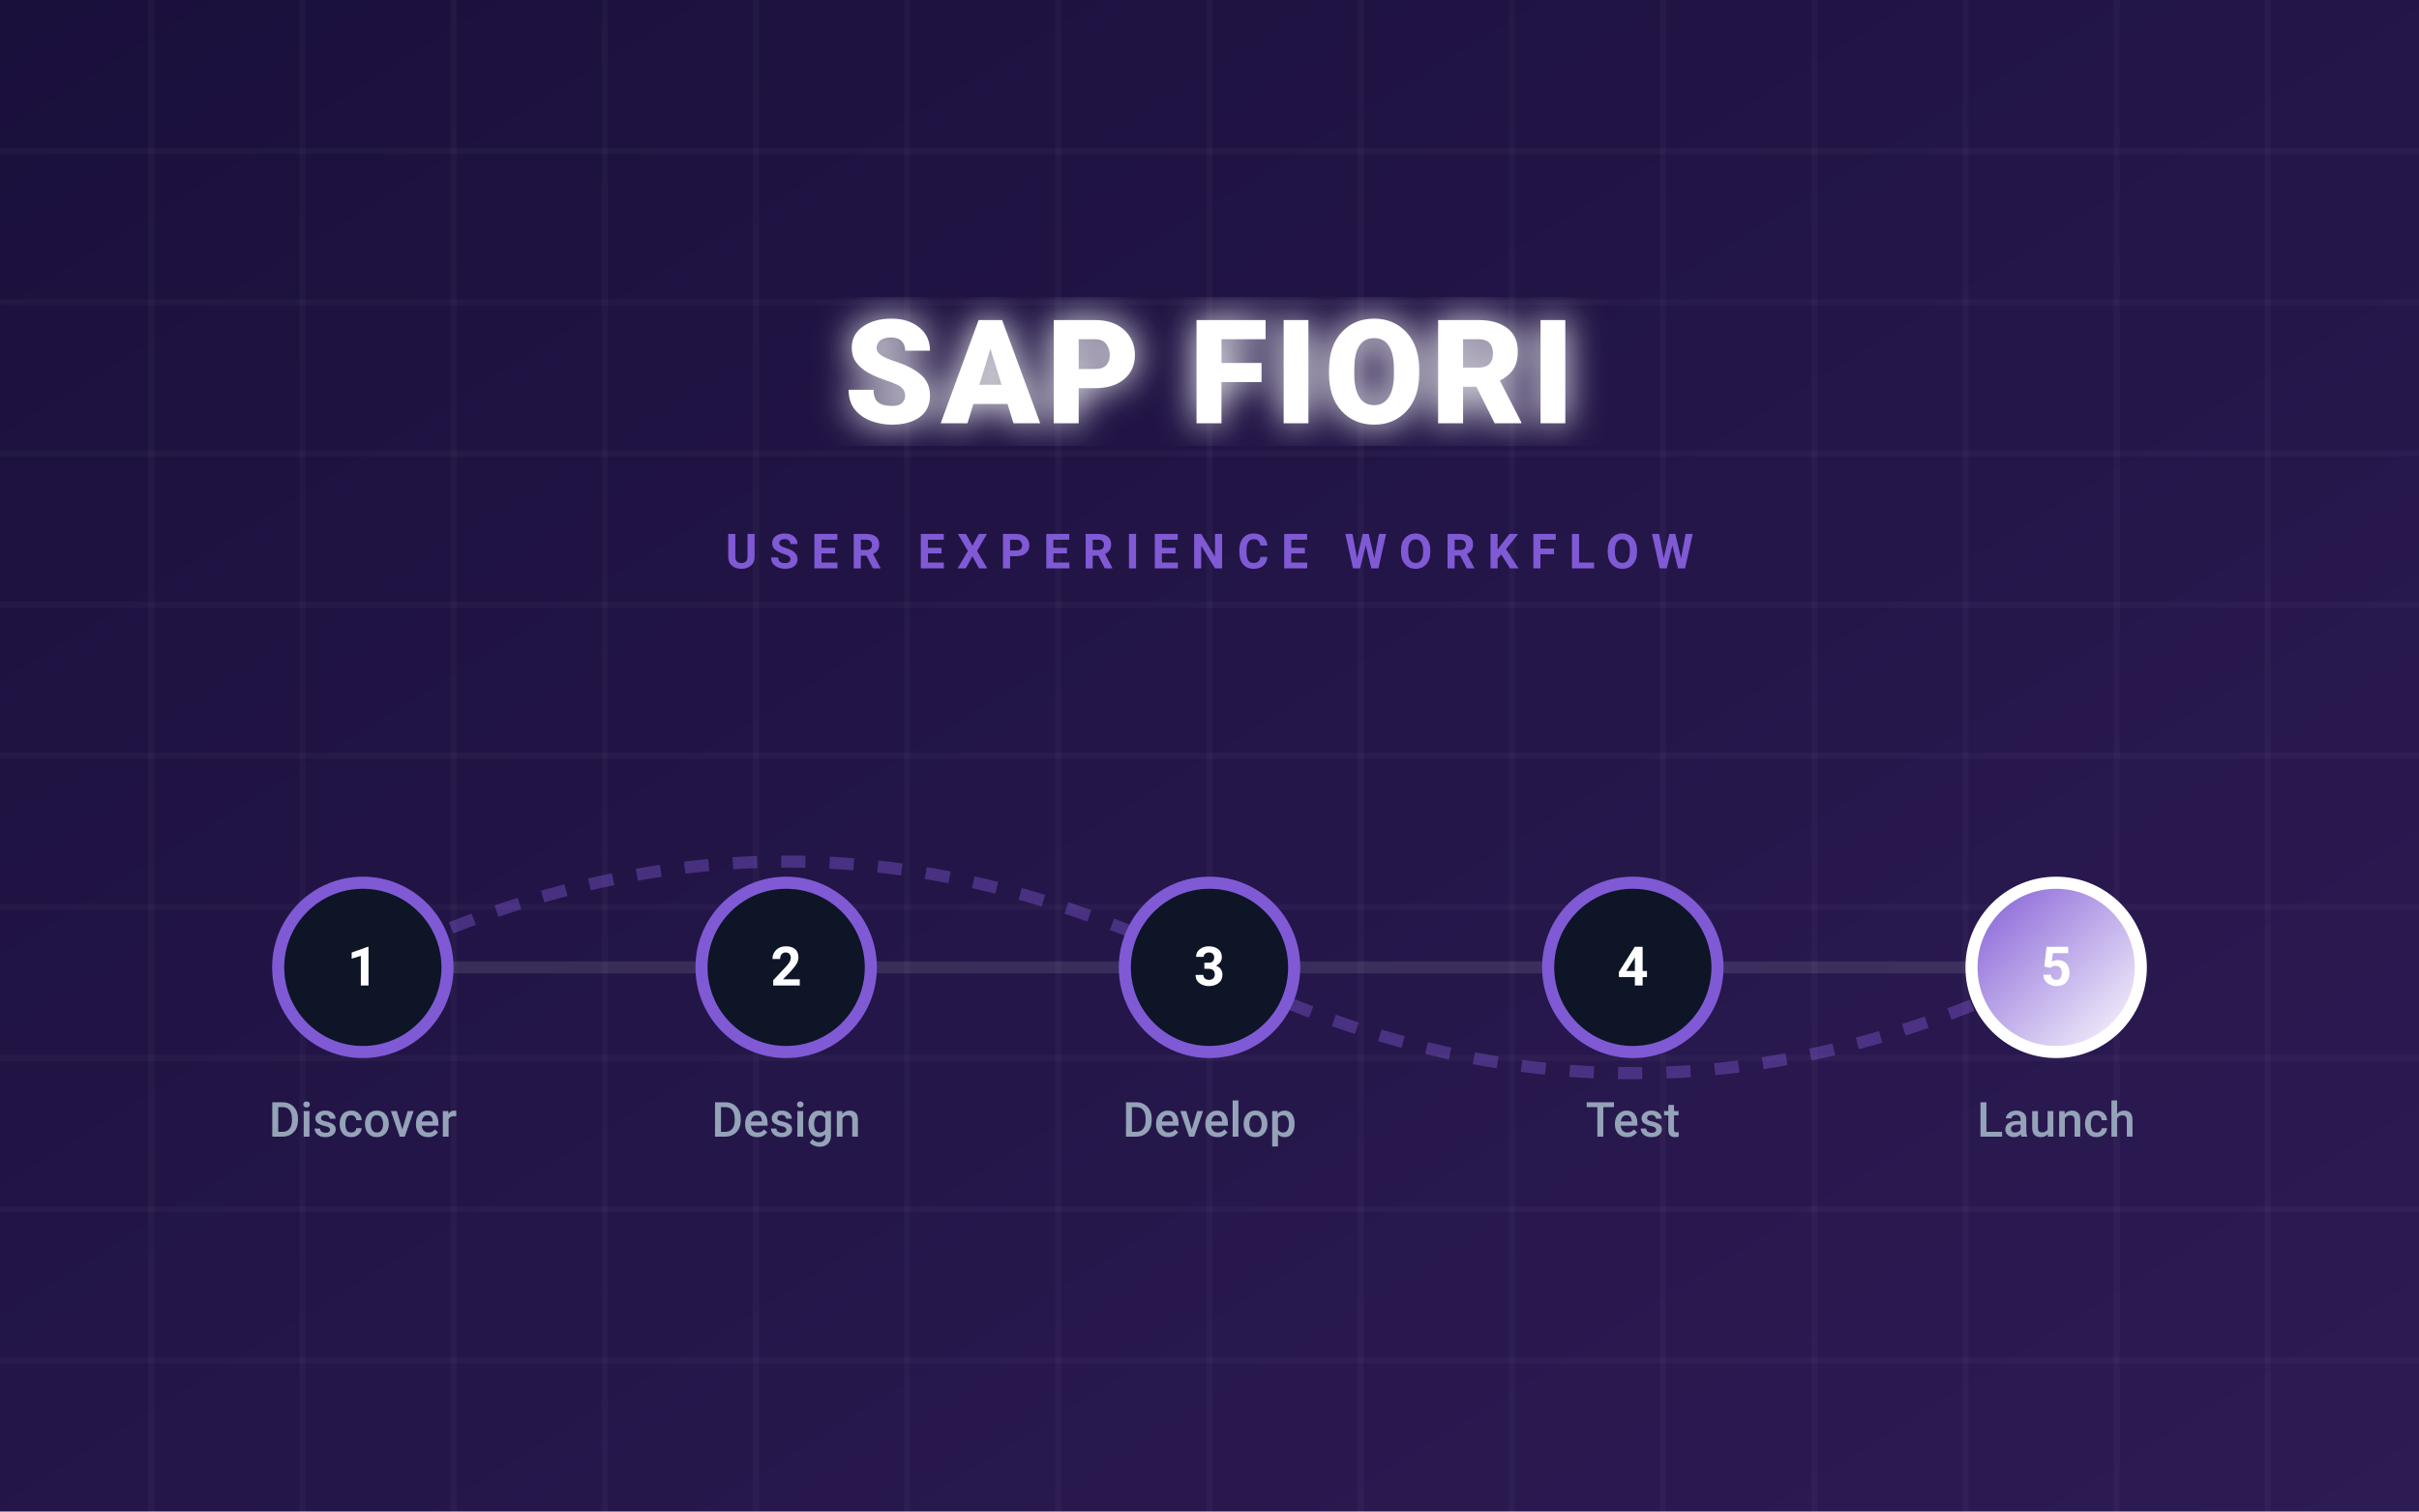
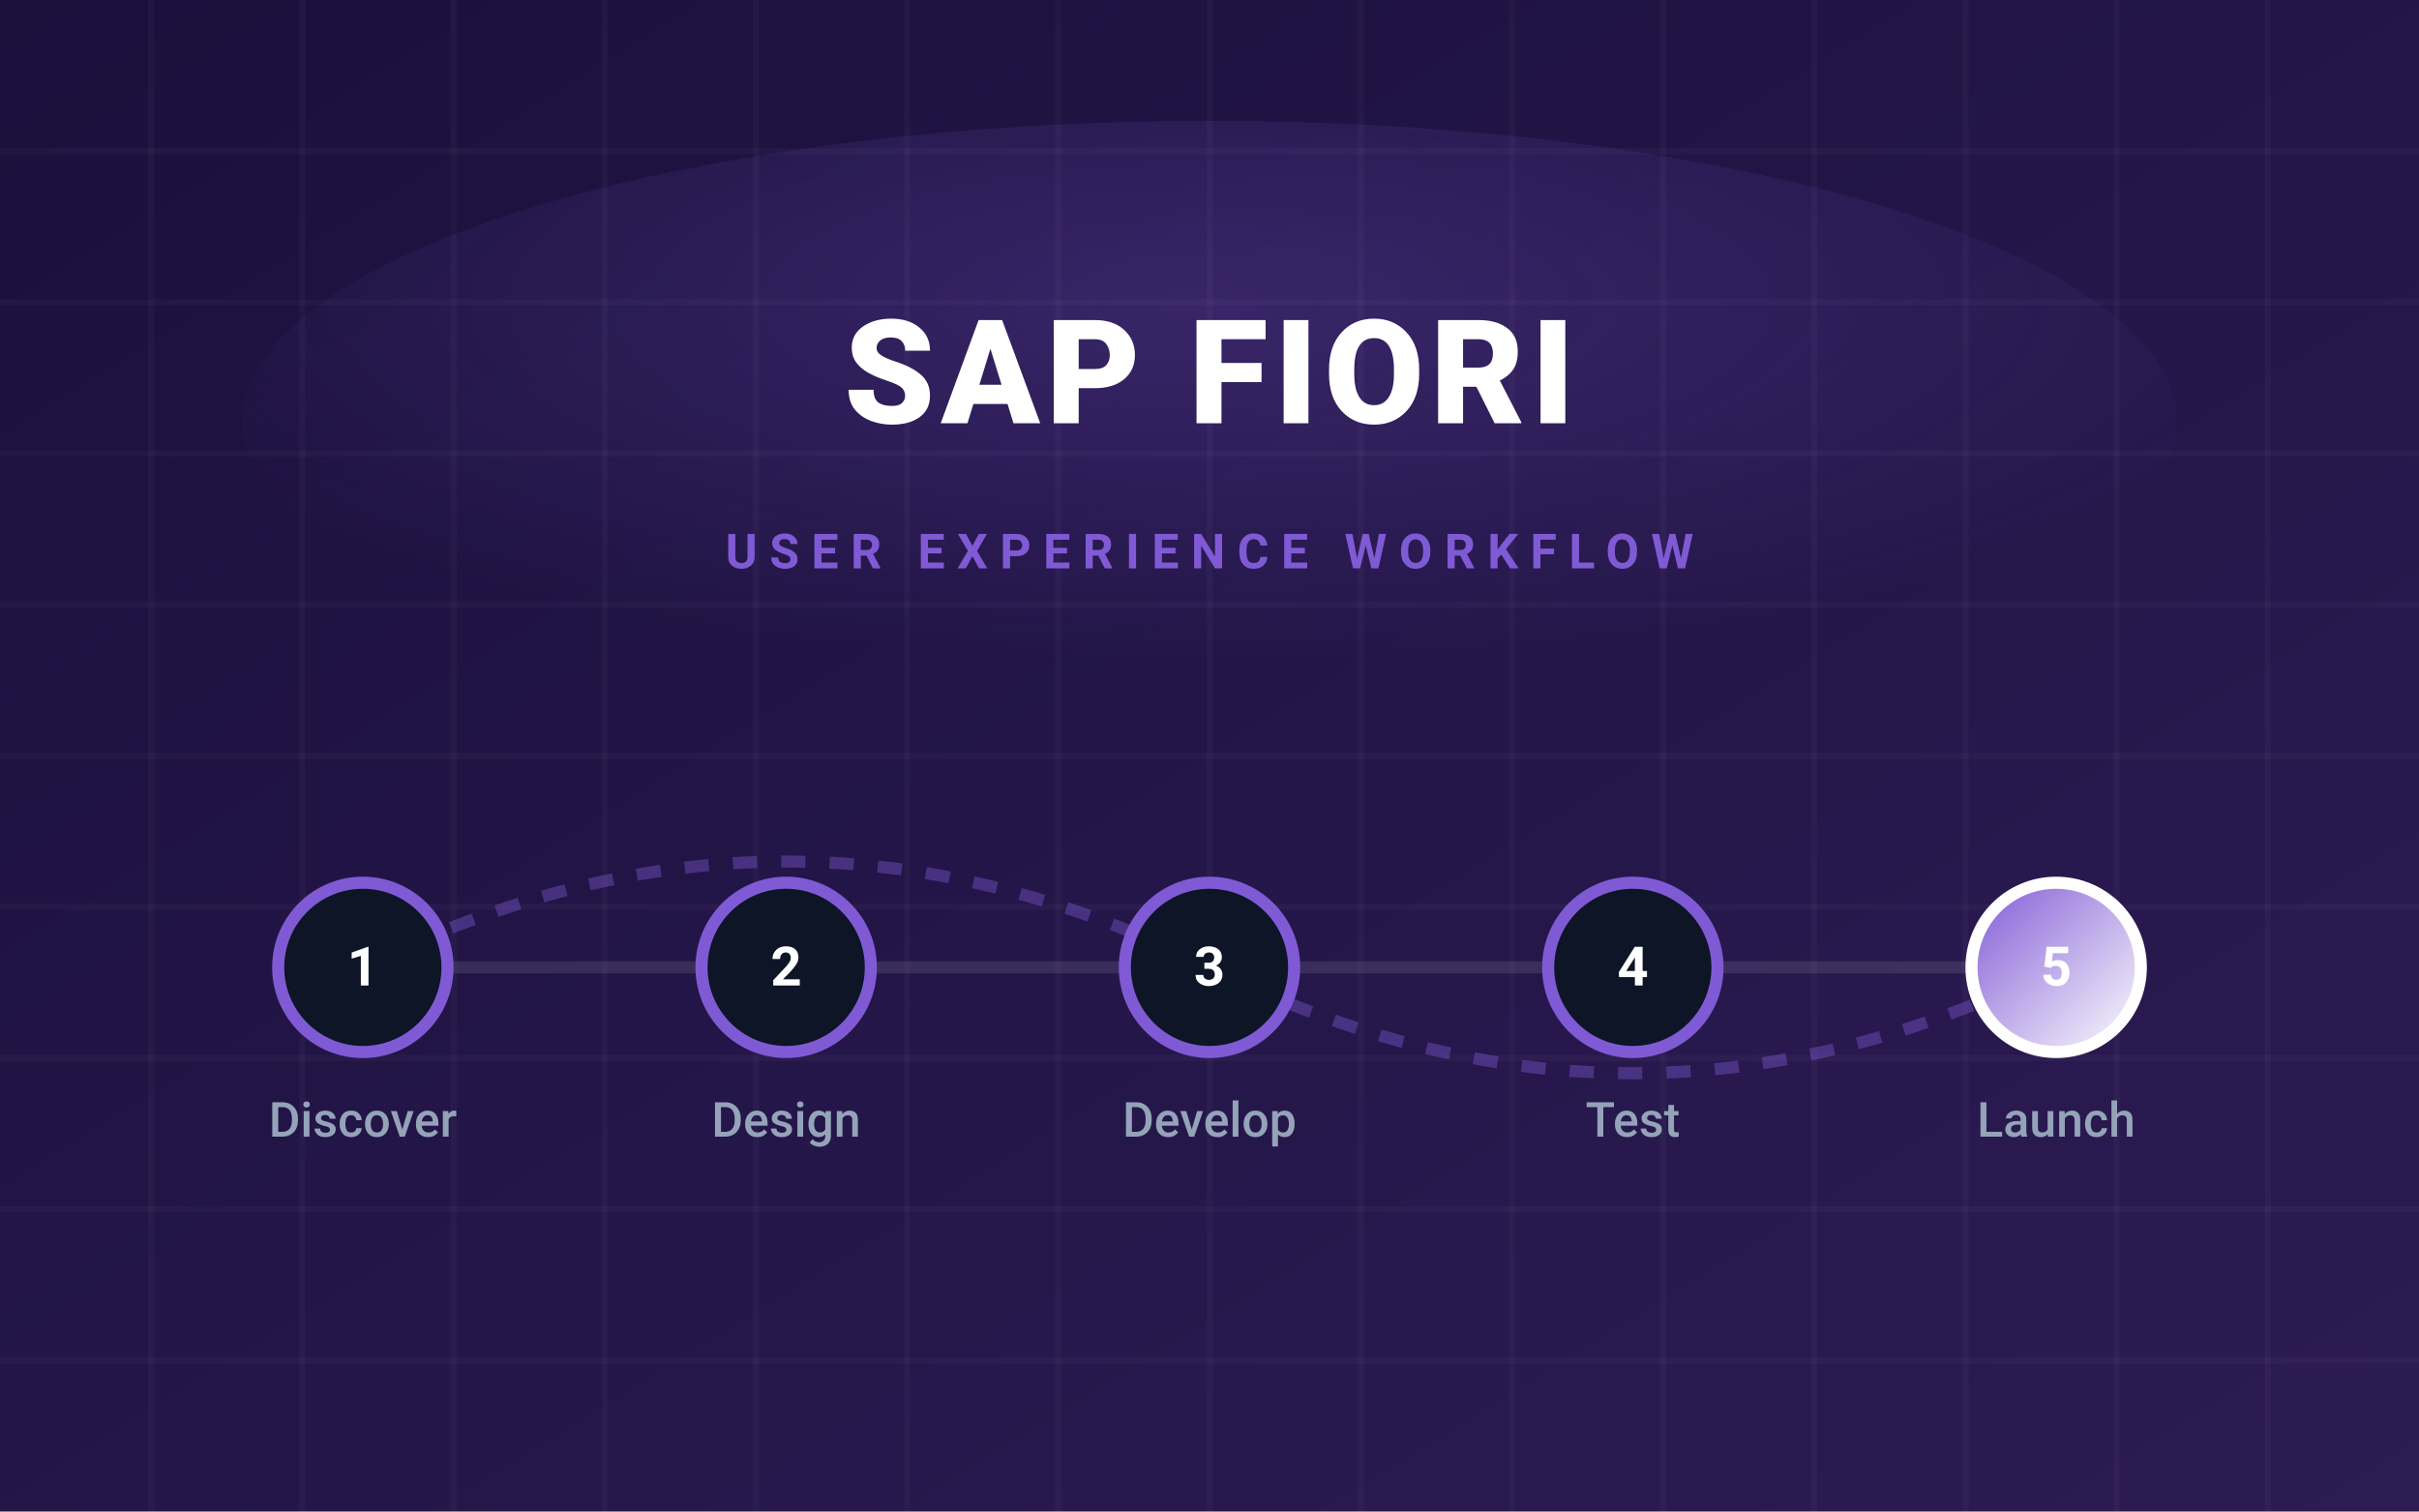
<svg xmlns="http://www.w3.org/2000/svg" viewBox="0 0 400 250" width="100%" height="100%">
  <defs>
    <linearGradient id="bg-SAP-FIORI" x1="0%" y1="0%" x2="100%" y2="100%">
      <stop offset="0%" stop-color="#1a103c" />
      <stop offset="100%" stop-color="#2d1b54" />
    </linearGradient>
    <linearGradient id="node-grad-SAP-FIORI" x1="0%" y1="0%" x2="100%" y2="100%">
      <stop offset="0%" stop-color="#805ad5" />
      <stop offset="100%" stop-color="#ffffff" />
    </linearGradient>
-     <filter id="glow" x="-20%" y="-20%" width="140%" height="140%">
-       <feGaussianBlur stdDeviation="3" result="blur" />
-       <feComposite in="SourceGraphic" in2="blur" operator="over" />
-     </filter>
+     <radialGradient id="ambient-glow-SAP-FIORI" cx="50%" cy="30%" r="60%">
+       <stop offset="0%" stop-color="#805ad5" stop-opacity="0.25" />
+       <stop offset="100%" stop-color="#805ad5" stop-opacity="0" />
+     </radialGradient>
  </defs>
  <rect width="100%" height="100%" fill="url(#bg-SAP-FIORI)" />
+   <ellipse cx="200" cy="70" rx="160" ry="50" fill="url(#ambient-glow-SAP-FIORI)" />
  <path d="M 0,25 L 400,25 M 0,50 L 400,50 M 0,75 L 400,75 M 0,100 L 400,100 M 0,125 L 400,125 M 0,150 L 400,150 M 0,175 L 400,175 M 0,200 L 400,200 M 0,225 L 400,225" fill="none" stroke="rgba(255,255,255,0.03)" stroke-width="1" />
  <path d="M 25,0 L 25,250 M 50,0 L 50,250 M 75,0 L 75,250 M 100,0 L 100,250 M 125,0 L 125,250 M 150,0 L 150,250 M 175,0 L 175,250 M 200,0 L 200,250 M 225,0 L 225,250 M 250,0 L 250,250 M 275,0 L 275,250 M 300,0 L 300,250 M 325,0 L 325,250 M 350,0 L 350,250 M 375,0 L 375,250" fill="none" stroke="rgba(255,255,255,0.03)" stroke-width="1" />
  <path d="M 60,160 Q 130,125 200,160 T 340,160" fill="none" stroke="#805ad5" stroke-width="2" stroke-dasharray="4 4" opacity="0.4" />
  <path d="M 60,160 L 340,160" fill="none" stroke="rgba(255,255,255,0.1)" stroke-width="2" />
  <circle cx="60" cy="160" r="14" fill="#0d1527" stroke="#805ad5" stroke-width="2" />
  <text x="60" y="163" font-family="-apple-system, BlinkMacSystemFont, 'Segoe UI', Roboto, sans-serif" font-size="9" fill="#ffffff" font-weight="bold" text-anchor="middle">1</text>
  <text x="60" y="188" font-family="-apple-system, BlinkMacSystemFont, 'Segoe UI', Roboto, sans-serif" font-size="8" fill="#94a3b8" text-anchor="middle" font-weight="500">Discover</text>
  <circle cx="130" cy="160" r="14" fill="#0d1527" stroke="#805ad5" stroke-width="2" />
  <text x="130" y="163" font-family="-apple-system, BlinkMacSystemFont, 'Segoe UI', Roboto, sans-serif" font-size="9" fill="#ffffff" font-weight="bold" text-anchor="middle">2</text>
  <text x="130" y="188" font-family="-apple-system, BlinkMacSystemFont, 'Segoe UI', Roboto, sans-serif" font-size="8" fill="#94a3b8" text-anchor="middle" font-weight="500">Design</text>
  <circle cx="200" cy="160" r="14" fill="#0d1527" stroke="#805ad5" stroke-width="2" />
  <text x="200" y="163" font-family="-apple-system, BlinkMacSystemFont, 'Segoe UI', Roboto, sans-serif" font-size="9" fill="#ffffff" font-weight="bold" text-anchor="middle">3</text>
  <text x="200" y="188" font-family="-apple-system, BlinkMacSystemFont, 'Segoe UI', Roboto, sans-serif" font-size="8" fill="#94a3b8" text-anchor="middle" font-weight="500">Develop</text>
  <circle cx="270" cy="160" r="14" fill="#0d1527" stroke="#805ad5" stroke-width="2" />
  <text x="270" y="163" font-family="-apple-system, BlinkMacSystemFont, 'Segoe UI', Roboto, sans-serif" font-size="9" fill="#ffffff" font-weight="bold" text-anchor="middle">4</text>
  <text x="270" y="188" font-family="-apple-system, BlinkMacSystemFont, 'Segoe UI', Roboto, sans-serif" font-size="8" fill="#94a3b8" text-anchor="middle" font-weight="500">Test</text>
  <circle cx="340" cy="160" r="14" fill="url(#node-grad-SAP-FIORI)" stroke="#ffffff" stroke-width="2" />
  <text x="340" y="163" font-family="-apple-system, BlinkMacSystemFont, 'Segoe UI', Roboto, sans-serif" font-size="9" fill="#ffffff" font-weight="bold" text-anchor="middle">5</text>
  <text x="340" y="188" font-family="-apple-system, BlinkMacSystemFont, 'Segoe UI', Roboto, sans-serif" font-size="8" fill="#94a3b8" text-anchor="middle" font-weight="500">Launch</text>
-   <text x="200" y="70" font-family="-apple-system, BlinkMacSystemFont, 'Segoe UI', Roboto, sans-serif" font-size="24" fill="#ffffff" font-weight="800" letter-spacing="1" text-anchor="middle" filter="url(#glow)">SAP FIORI</text>
+   <text x="200" y="70" font-family="-apple-system, BlinkMacSystemFont, 'Segoe UI', Roboto, sans-serif" font-size="24" fill="#ffffff" font-weight="800" letter-spacing="1" text-anchor="middle">SAP FIORI</text>
  <text x="200" y="94" font-family="-apple-system, BlinkMacSystemFont, 'Segoe UI', Roboto, sans-serif" font-size="8" fill="#805ad5" font-weight="bold" letter-spacing="2" text-anchor="middle">USER EXPERIENCE WORKFLOW</text>
</svg>
